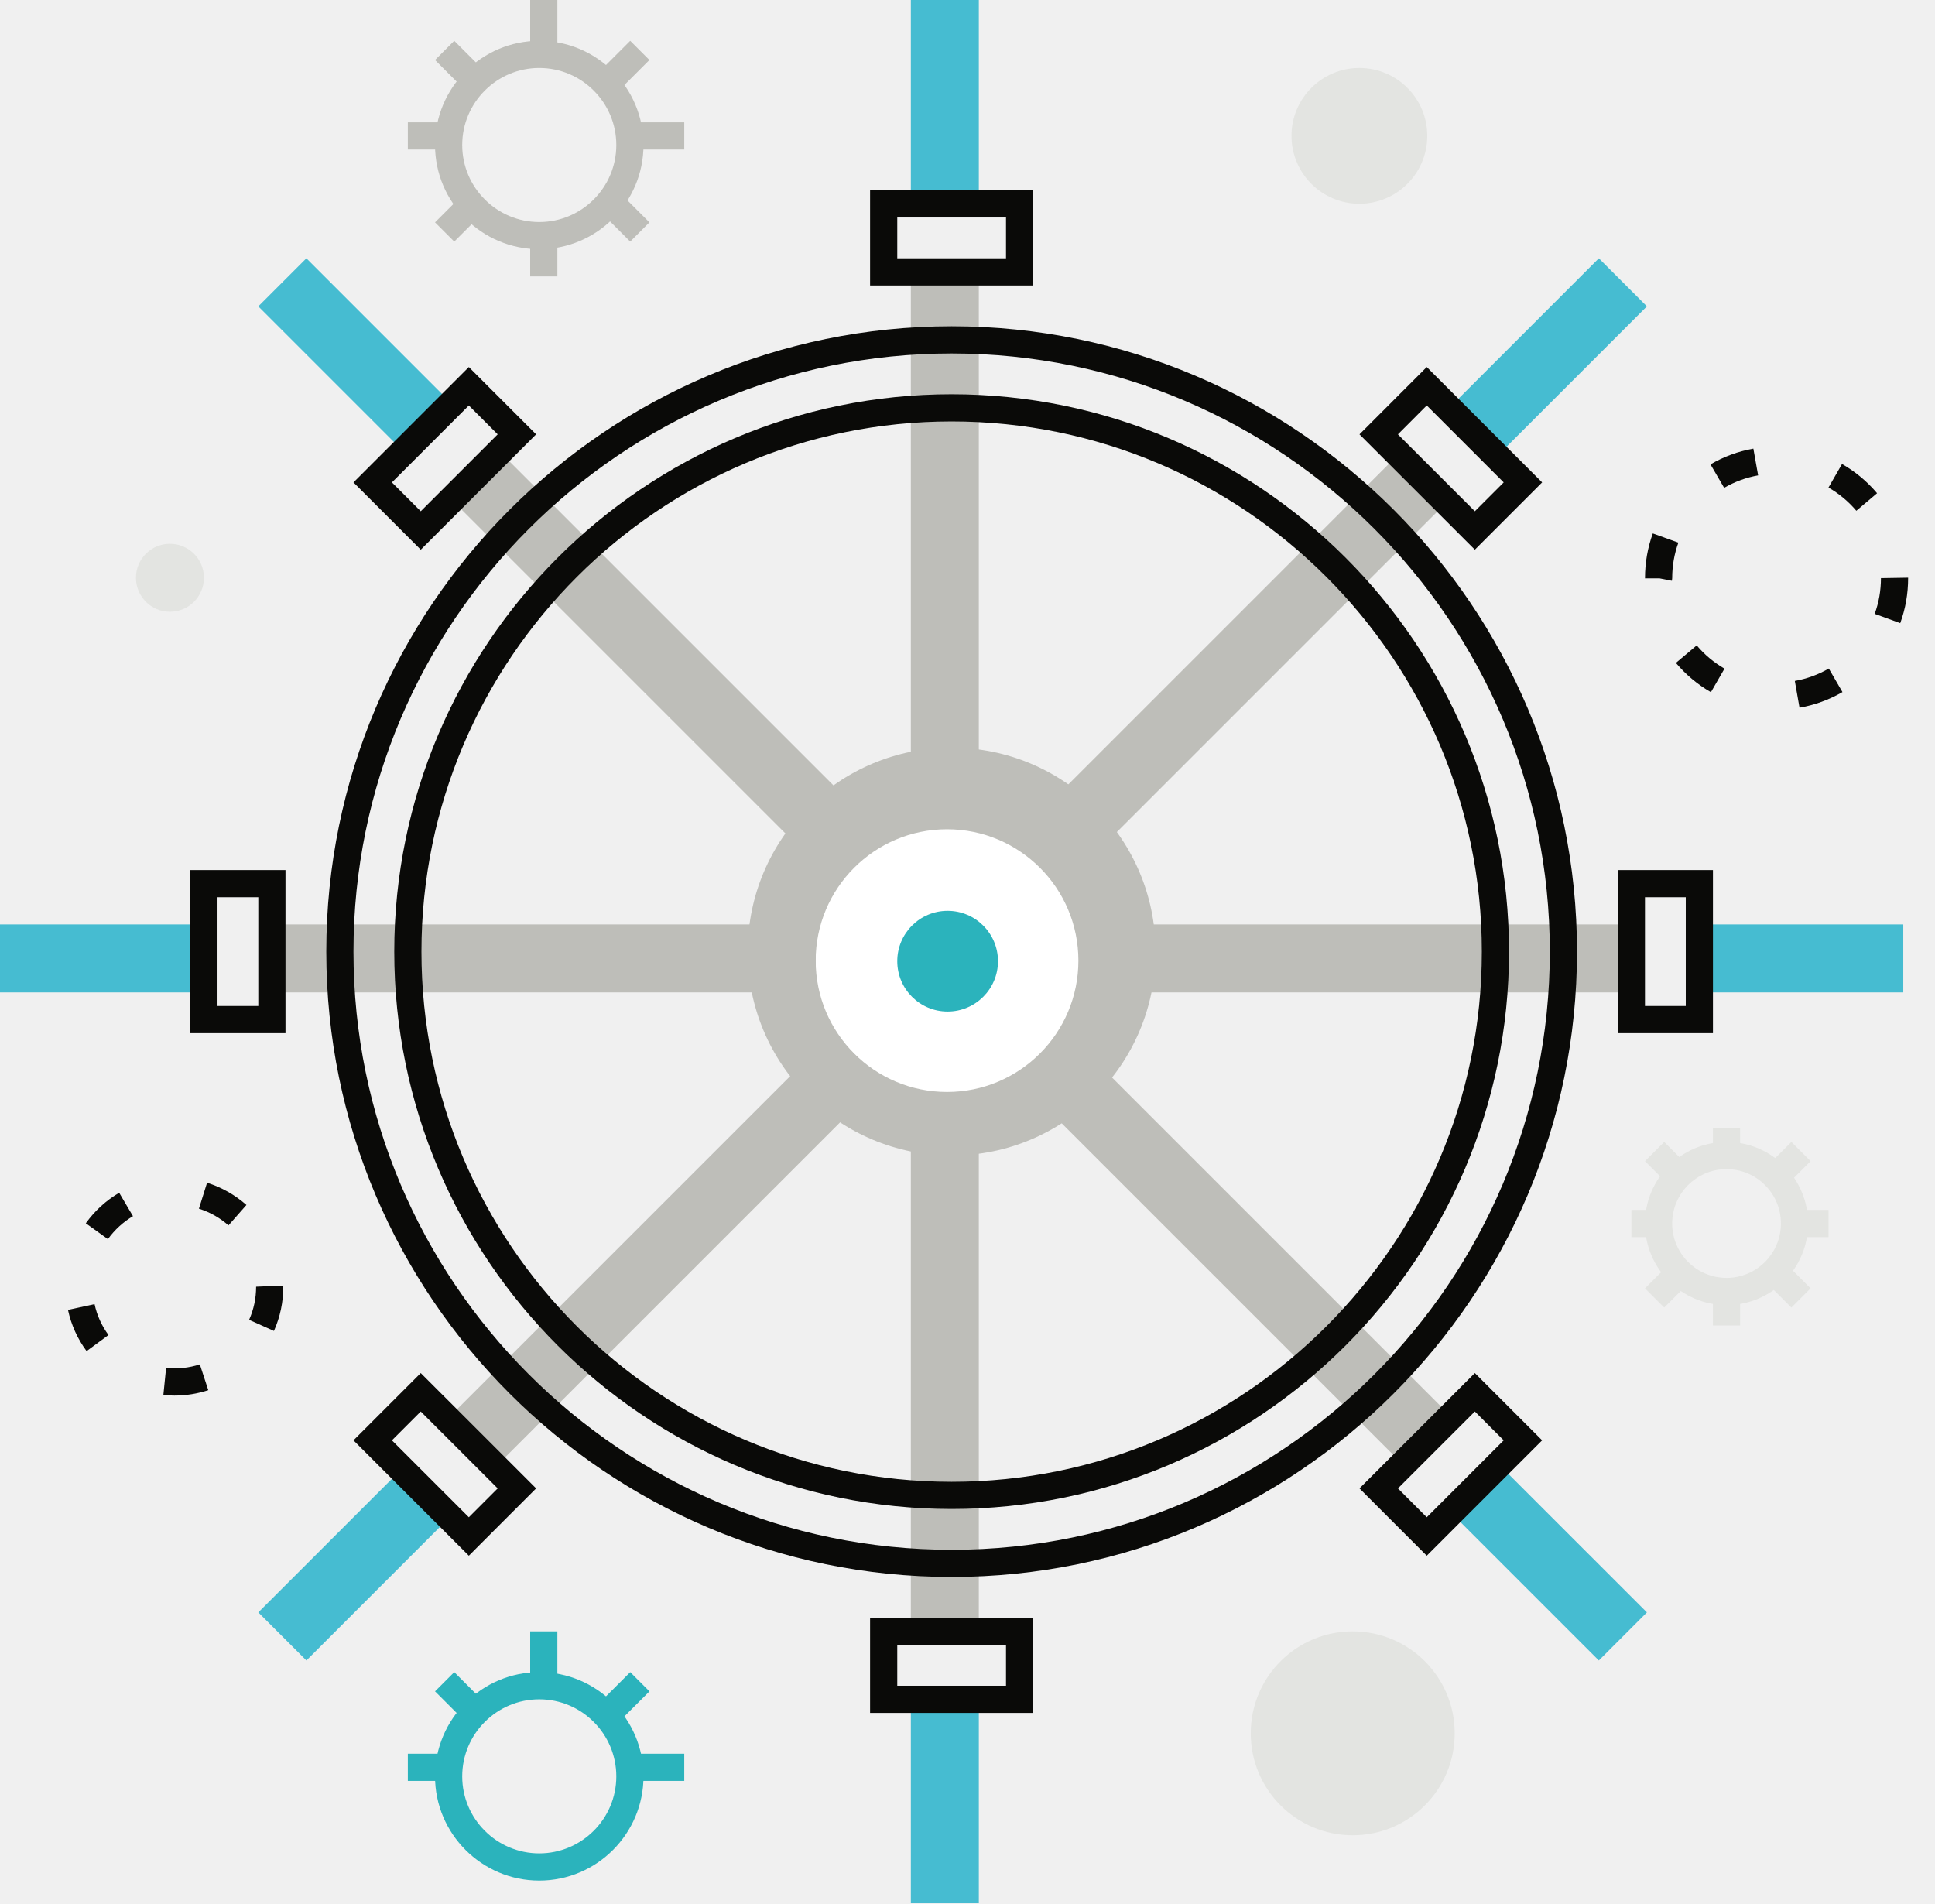
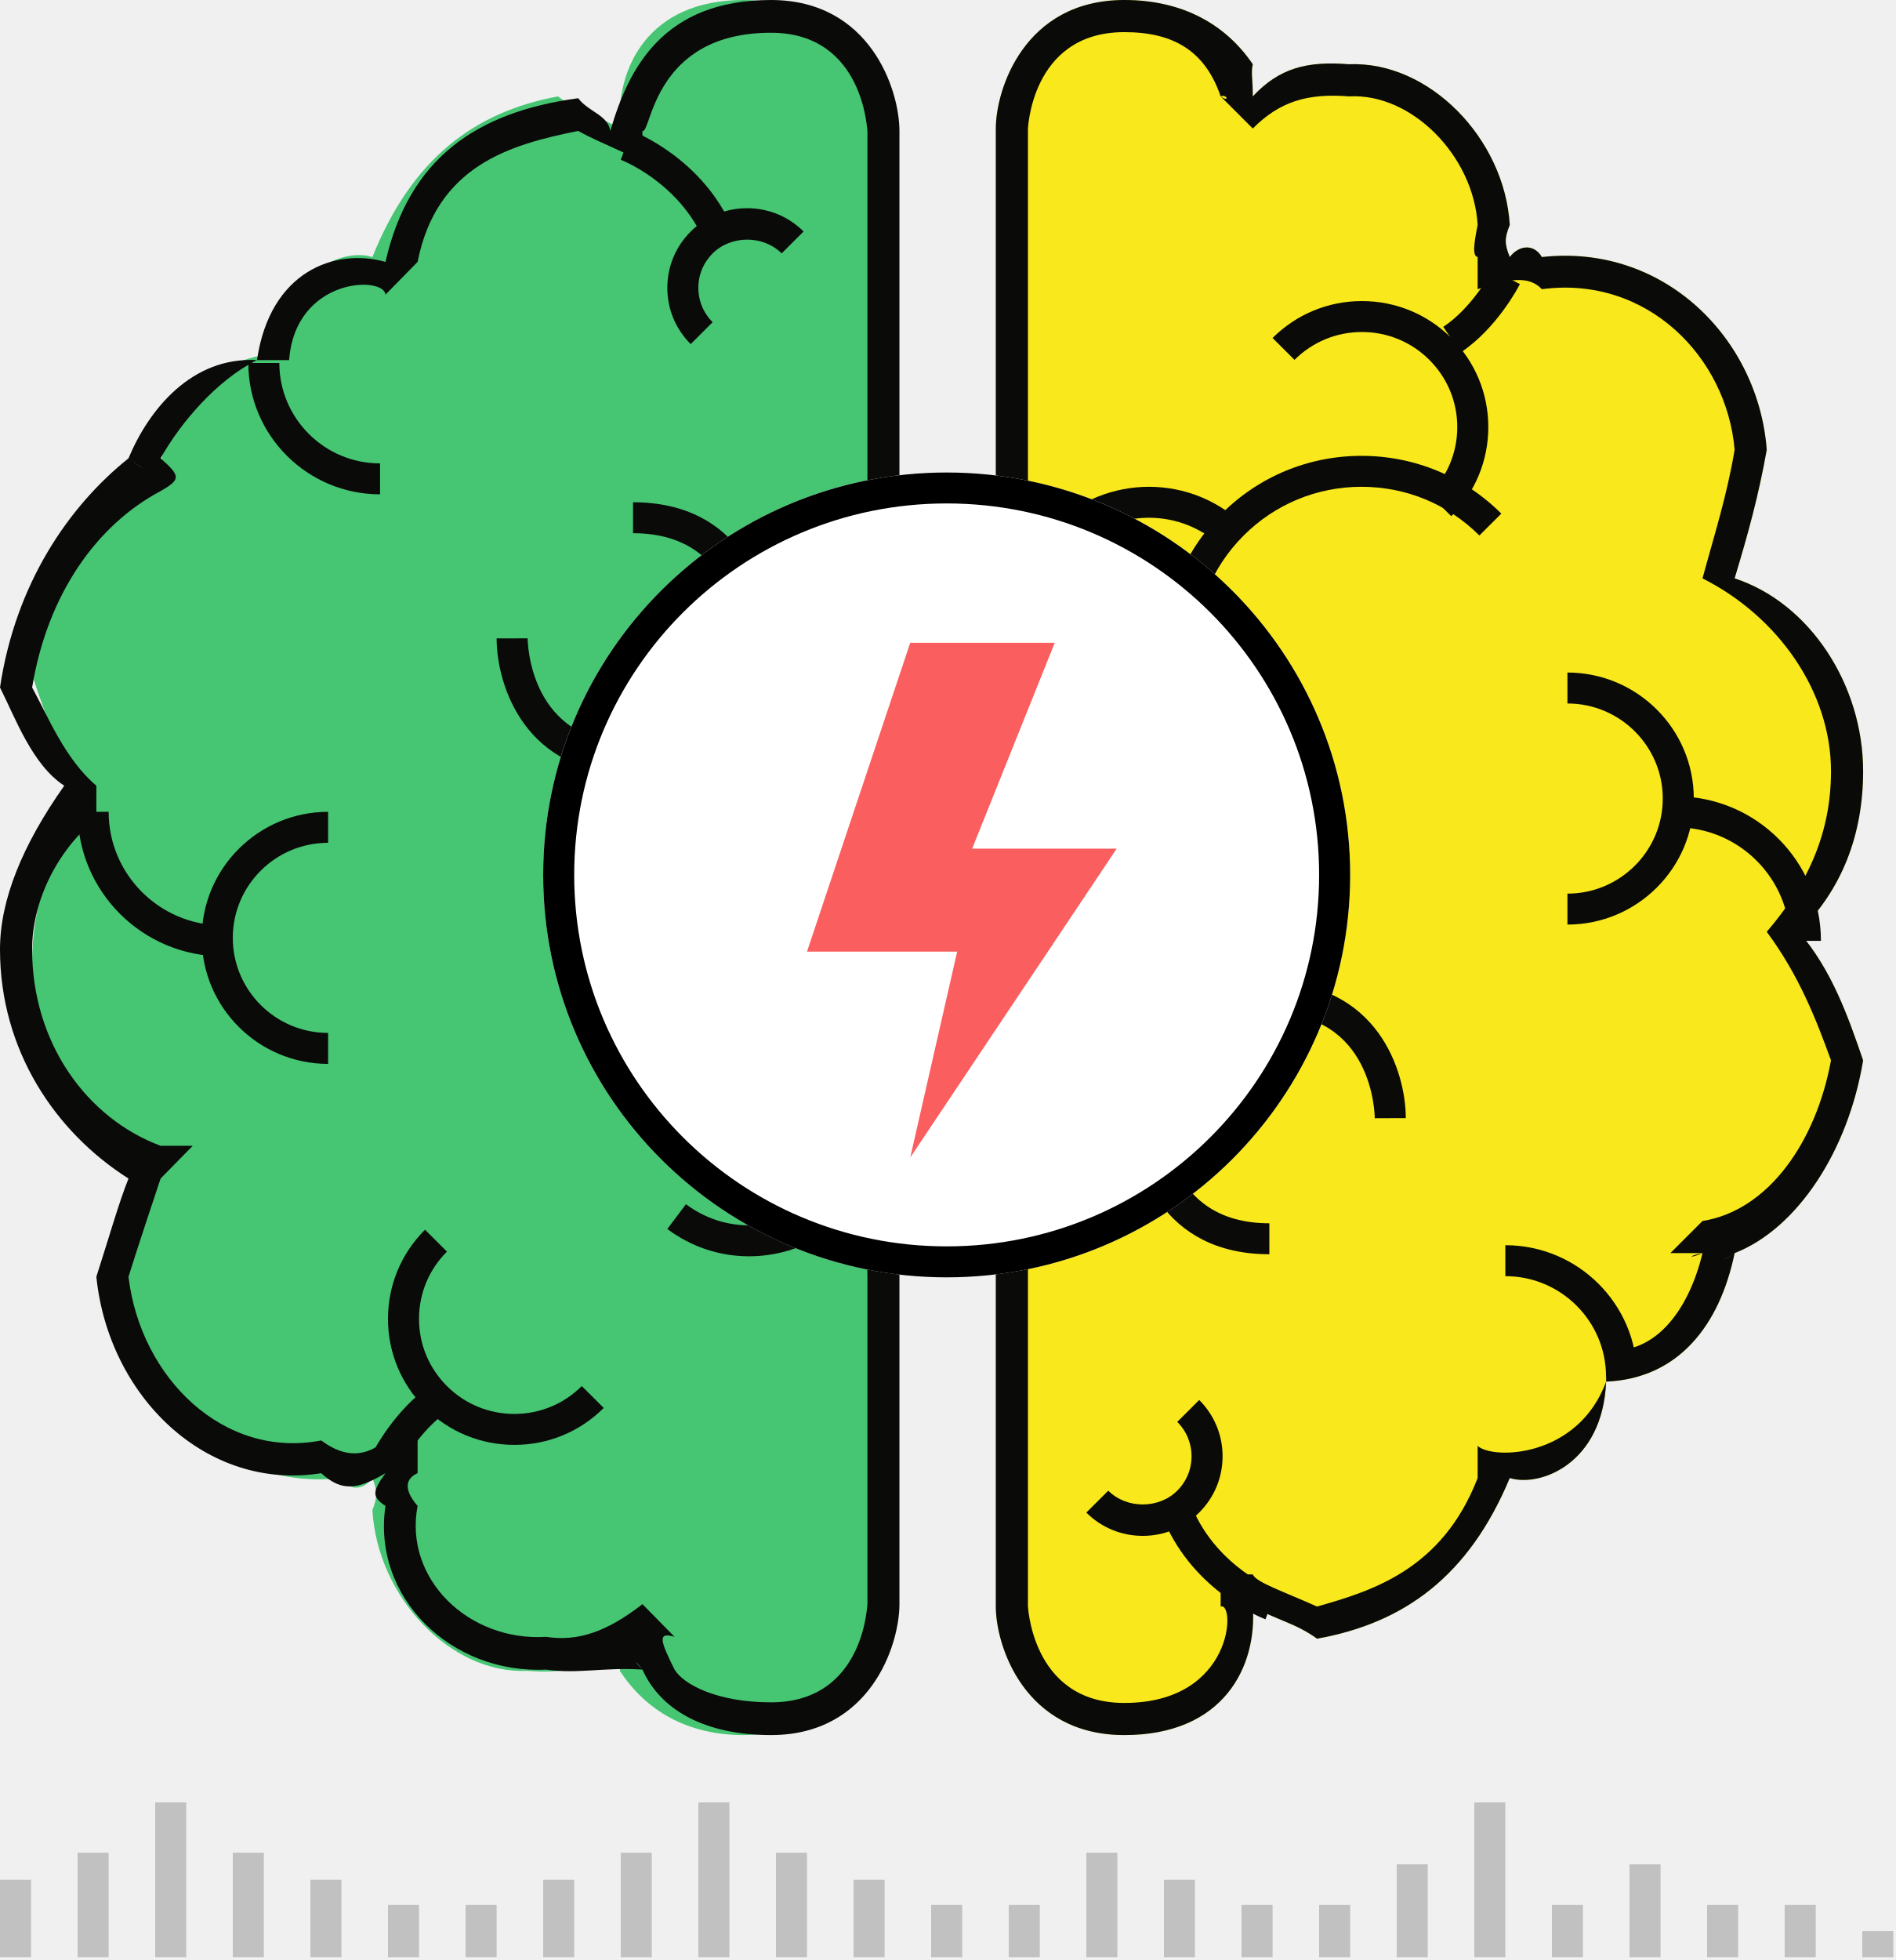
- <svg xmlns="http://www.w3.org/2000/svg" width="61px" height="60px" viewBox="0 0 61 60" version="1.1">
+ <svg xmlns="http://www.w3.org/2000/svg" width="59px" height="61px" viewBox="0 0 59 61" version="1.1">
  <defs />
  <g id="Home" stroke="none" stroke-width="1" fill="none" fill-rule="evenodd">
-     <g id="VER_Home-02" transform="translate(-620, -765)">
+     <g id="VER_Home-02" transform="translate(-621, -765)">
      <g id="Choose-Package" transform="translate(39, 732)">
        <g id="11-14" transform="translate(549, 1)">
-           <g id="11-14_icon" transform="translate(32, 32)">
-             <polygon id="Fill-246" fill="#46BCD1" points="28.714 60 30.857 60 30.857 53.571 28.714 53.571" />
-             <polygon id="Fill-247" fill="#BEBEB9" points="28.714 51.429 30.857 51.429 30.857 34.286 28.714 34.286" />
-             <path d="M28.286,53.143 L31.714,53.143 L31.714,51.857 L28.286,51.857 L28.286,53.143 Z M27.429,54 L32.571,54 L32.571,51 L27.429,51 L27.429,54 Z" id="Fill-248" fill="#0A0A08" />
-             <path d="M7.203,38.63 C6.929,38.389 6.615,38.212 6.271,38.104 L6.528,37.286 C6.988,37.431 7.405,37.667 7.769,37.987 L7.203,38.63 Z M3.402,39.063 L2.705,38.564 C2.987,38.171 3.341,37.848 3.757,37.602 L4.192,38.34 C3.884,38.523 3.611,38.772 3.402,39.063 Z M8.636,41.958 L7.853,41.608 C8,41.279 8.074,40.928 8.074,40.563 L8.7,40.536 L8.931,40.548 C8.931,41.049 8.832,41.518 8.636,41.958 Z M2.73,42.594 C2.442,42.204 2.245,41.766 2.143,41.295 L2.981,41.113 C3.057,41.466 3.205,41.793 3.42,42.087 L2.73,42.594 Z M5.498,43.996 C5.38,43.996 5.264,43.99 5.15,43.979 L5.236,43.126 C5.591,43.162 5.96,43.123 6.3,43.012 L6.566,43.826 C6.223,43.938 5.864,43.996 5.498,43.996 L5.498,43.996 Z" id="Fill-504" fill="#0A0A08" />
-             <path d="M54.353,15.379 L53.922,14.639 C54.341,14.395 54.796,14.228 55.274,14.143 L55.424,14.986 C55.045,15.054 54.685,15.186 54.353,15.379 Z M58.52,16.102 C58.271,15.808 57.975,15.561 57.642,15.37 L58.069,14.627 C58.489,14.868 58.861,15.178 59.174,15.549 L58.52,16.102 Z M52.706,18.31 L52.321,18.234 L51.857,18.234 L51.858,18.226 L51.858,18.226 C51.858,17.742 51.94,17.268 52.104,16.816 L52.91,17.107 C52.78,17.465 52.715,17.842 52.715,18.226 L52.706,18.31 Z M59.904,19.645 L59.099,19.352 C59.23,18.993 59.296,18.614 59.296,18.226 L60.153,18.212 L60.153,18.226 C60.153,18.714 60.07,19.191 59.904,19.645 Z M53.936,21.822 C53.516,21.58 53.145,21.27 52.832,20.898 L53.488,20.346 C53.736,20.64 54.031,20.887 54.364,21.079 L53.936,21.822 Z M56.729,22.311 L56.581,21.467 C56.959,21.4 57.32,21.269 57.652,21.076 L58.083,21.818 C57.663,22.061 57.207,22.227 56.729,22.311 L56.729,22.311 Z" id="Fill-505" fill="#0A0A08" />
-             <path d="M36.429,30 C36.429,33.55 33.55,36.429 30,36.429 C26.45,36.429 23.571,33.55 23.571,30 C23.571,26.45 26.45,23.571 30,23.571 C33.55,23.571 36.429,26.45 36.429,30" id="Fill-543" fill="#BEBEB9" />
-             <path d="M33.996,30.284 C33.996,32.571 32.142,34.425 29.855,34.425 C27.568,34.425 25.714,32.571 25.714,30.284 C25.714,27.997 27.568,26.143 29.855,26.143 C32.142,26.143 33.996,27.997 33.996,30.284" id="Fill-544" fill="#FFFFFF" />
-             <path d="M31.461,30.302 C31.461,31.179 30.75,31.889 29.873,31.889 C28.996,31.889 28.286,31.179 28.286,30.302 C28.286,29.425 28.996,28.714 29.873,28.714 C30.75,28.714 31.461,29.425 31.461,30.302" id="Fill-545" fill="#2BB3BC" />
-             <polygon id="Fill-546" fill="#46BCD1" points="28.714 6.429 30.857 6.429 30.857 0 28.714 0" />
-             <polygon id="Fill-547" fill="#BEBEB9" points="28.714 25.714 30.857 25.714 30.857 8.571 28.714 8.571" />
-             <path d="M28.286,8.143 L31.714,8.143 L31.714,6.857 L28.286,6.857 L28.286,8.143 Z M27.429,9 L32.571,9 L32.571,6 L27.429,6 L27.429,9 Z" id="Fill-548" fill="#0A0A08" />
-             <polygon id="Fill-549" fill="#46BCD1" points="53.571 31.286 60 31.286 60 29.143 53.571 29.143" />
-             <polygon id="Fill-550" fill="#BEBEB9" points="34.286 31.286 51.429 31.286 51.429 29.143 34.286 29.143" />
-             <path d="M51.857,31.714 L53.143,31.714 L53.143,28.286 L51.857,28.286 L51.857,31.714 Z M51,32.571 L54,32.571 L54,27.429 L51,27.429 L51,32.571 Z" id="Fill-551" fill="#0A0A08" />
-             <polygon id="Fill-552" fill="#46BCD1" points="0 31.286 6.429 31.286 6.429 29.143 0 29.143" />
-             <polygon id="Fill-553" fill="#BEBEB9" points="8.571 31.286 25.714 31.286 25.714 29.143 8.571 29.143" />
-             <path d="M6.857,31.714 L8.143,31.714 L8.143,28.286 L6.857,28.286 L6.857,31.714 Z M6,32.571 L9,32.571 L9,27.429 L6,27.429 L6,32.571 Z" id="Fill-554" fill="#0A0A08" />
-             <polyline id="Fill-555" fill="#46BCD1" points="12.689 46.286 14.204 47.801 9.659 52.347 8.143 50.831 12.689 46.286" />
-             <polyline id="Fill-556" fill="#BEBEB9" points="26.265 32.571 27.78 34.086 15.658 46.208 14.143 44.693 26.265 32.571" />
-             <path d="M12.355,45.407 L14.78,47.832 L15.689,46.922 L13.264,44.498 L12.355,45.407 Z M14.78,49.044 L11.143,45.407 L13.264,43.286 L16.901,46.922 L14.78,49.044 L14.78,49.044 Z" id="Fill-557" fill="#0A0A08" />
-             <polyline id="Fill-558" fill="#46BCD1" points="47.372 14.204 45.857 12.689 50.403 8.143 51.918 9.658 47.372 14.204" />
-             <polyline id="Fill-559" fill="#BEBEB9" points="33.658 27.78 32.143 26.265 44.264 14.143 45.78 15.658 33.658 27.78" />
-             <path d="M44.069,13.693 L46.494,16.117 L47.403,15.208 L44.978,12.783 L44.069,13.693 Z M46.494,17.329 L42.857,13.693 L44.978,11.571 L48.615,15.208 L46.494,17.329 L46.494,17.329 Z" id="Fill-560" fill="#0A0A08" />
-             <polyline id="Fill-561" fill="#46BCD1" points="45.857 47.801 47.372 46.286 51.918 50.831 50.403 52.347 45.857 47.801" />
-             <polyline id="Fill-562" fill="#BEBEB9" points="32.143 34.086 33.658 32.571 45.78 44.693 44.265 46.208 32.143 34.086" />
-             <path d="M44.069,46.922 L44.978,47.832 L47.403,45.407 L46.494,44.498 L44.069,46.922 Z M44.978,49.044 L42.857,46.922 L46.494,43.286 L48.615,45.407 L44.978,49.044 L44.978,49.044 Z" id="Fill-563" fill="#0A0A08" />
-             <polyline id="Fill-564" fill="#46BCD1" points="14.204 12.689 12.689 14.204 8.143 9.658 9.659 8.143 14.204 12.689" />
-             <polyline id="Fill-565" fill="#BEBEB9" points="27.78 26.265 26.265 27.78 14.143 15.658 15.658 14.143 27.78 26.265" />
-             <path d="M12.355,15.208 L13.264,16.117 L15.689,13.693 L14.78,12.783 L12.355,15.208 Z M13.264,17.329 L11.143,15.208 L14.78,11.571 L16.901,13.693 L13.264,17.329 L13.264,17.329 Z" id="Fill-566" fill="#0A0A08" />
-             <path d="M30,11.143 C19.602,11.143 11.143,19.602 11.143,30 C11.143,40.398 19.602,48.857 30,48.857 C40.398,48.857 48.857,40.398 48.857,30 C48.857,19.602 40.398,11.143 30,11.143 Z M30,49.714 C19.13,49.714 10.286,40.87 10.286,30 C10.286,19.13 19.13,10.286 30,10.286 C40.87,10.286 49.714,19.13 49.714,30 C49.714,40.87 40.87,49.714 30,49.714 L30,49.714 Z" id="Fill-567" fill="#0A0A08" />
-             <path d="M30,13.286 C20.784,13.286 13.286,20.784 13.286,30 C13.286,39.216 20.784,46.714 30,46.714 C39.216,46.714 46.714,39.216 46.714,30 C46.714,20.784 39.216,13.286 30,13.286 Z M30,47.571 C20.311,47.571 12.429,39.689 12.429,30 C12.429,20.311 20.311,12.429 30,12.429 C39.689,12.429 47.571,20.311 47.571,30 C47.571,39.689 39.689,47.571 30,47.571 L30,47.571 Z" id="Fill-568" fill="#0A0A08" />
-             <path d="M17,2.143 C15.661,2.143 14.571,3.232 14.571,4.572 C14.571,5.911 15.661,7 17,7 C18.339,7 19.429,5.911 19.429,4.572 C19.429,3.232 18.339,2.143 17,2.143 Z M17,7.857 C15.188,7.857 13.714,6.384 13.714,4.572 C13.714,2.76 15.188,1.286 17,1.286 C18.812,1.286 20.286,2.76 20.286,4.572 C20.286,6.384 18.812,7.857 17,7.857 L17,7.857 Z" id="Fill-569" fill="#BEBEB9" />
-             <polygon id="Fill-570" fill="#BEBEB9" points="12.857 4.714 14.286 4.714 14.286 3.857 12.857 3.857" />
-             <polygon id="Fill-571" fill="#BEBEB9" points="20.143 4.714 21.571 4.714 21.571 3.857 20.143 3.857" />
-             <polygon id="Fill-572" fill="#BEBEB9" points="16.714 1.428 17.571 1.428 17.571 0 16.714 0" />
-             <polygon id="Fill-573" fill="#BEBEB9" points="16.714 8.714 17.571 8.714 17.571 7.286 16.714 7.286" />
-             <polyline id="Fill-574" fill="#BEBEB9" points="14.724 2.902 13.714 1.892 14.32 1.286 15.33 2.296 14.724 2.902" />
-             <polyline id="Fill-575" fill="#BEBEB9" points="19.867 7.616 18.857 6.606 19.463 6 20.473 7.01 19.867 7.616" />
-             <polyline id="Fill-576" fill="#BEBEB9" points="19.463 2.902 18.857 2.296 19.867 1.286 20.473 1.892 19.463 2.902" />
-             <polyline id="Fill-577" fill="#BEBEB9" points="14.32 7.616 13.714 7.01 14.724 6 15.33 6.606 14.32 7.616" />
-             <path d="M17,53.571 C15.661,53.571 14.571,54.661 14.571,56 C14.571,57.339 15.661,58.428 17,58.428 C18.339,58.428 19.429,57.339 19.429,56 C19.429,54.661 18.339,53.571 17,53.571 Z M17,59.286 C15.189,59.286 13.714,57.812 13.714,56 C13.714,54.188 15.189,52.714 17,52.714 C18.812,52.714 20.286,54.188 20.286,56 C20.286,57.812 18.812,59.286 17,59.286 L17,59.286 Z" id="Fill-578" fill="#2BB3BC" />
-             <polygon id="Fill-579" fill="#2BB3BC" points="12.857 56.143 14.286 56.143 14.286 55.286 12.857 55.286" />
-             <polygon id="Fill-580" fill="#2BB3BC" points="20.143 56.143 21.571 56.143 21.571 55.286 20.143 55.286" />
-             <polygon id="Fill-581" fill="#2BB3BC" points="16.714 52.857 17.571 52.857 17.571 51.429 16.714 51.429" />
-             <polyline id="Fill-583" fill="#2BB3BC" points="14.724 54.33 13.714 53.32 14.32 52.714 15.33 53.724 14.724 54.33" />
-             <polyline id="Fill-585" fill="#2BB3BC" points="19.463 54.33 18.857 53.724 19.868 52.714 20.474 53.32 19.463 54.33" />
-             <path d="M54.429,36.857 C53.483,36.857 52.714,37.626 52.714,38.571 C52.714,39.517 53.483,40.286 54.429,40.286 C55.374,40.286 56.143,39.517 56.143,38.571 C56.143,37.626 55.374,36.857 54.429,36.857 Z M54.429,41.143 C53.01,41.143 51.857,39.99 51.857,38.571 C51.857,37.153 53.01,36 54.429,36 C55.847,36 57,37.153 57,38.571 C57,39.99 55.847,41.143 54.429,41.143 L54.429,41.143 Z" id="Fill-587" fill="#E3E4E1" />
-             <polygon id="Fill-588" fill="#E3E4E1" points="51.429 39 52.5 39 52.5 38.143 51.429 38.143" />
-             <polygon id="Fill-589" fill="#E3E4E1" points="56.571 39 57.643 39 57.643 38.143 56.571 38.143" />
-             <polygon id="Fill-590" fill="#E3E4E1" points="54 36.643 54.857 36.643 54.857 35.571 54 35.571" />
-             <polygon id="Fill-591" fill="#E3E4E1" points="54 41.786 54.857 41.786 54.857 40.714 54 40.714" />
-             <polyline id="Fill-592" fill="#E3E4E1" points="52.615 37.364 51.857 36.606 52.463 36 53.221 36.758 52.615 37.364" />
-             <polyline id="Fill-593" fill="#E3E4E1" points="56.472 41.221 55.714 40.463 56.32 39.857 57.078 40.615 56.472 41.221" />
-             <polyline id="Fill-594" fill="#E3E4E1" points="56.32 37.364 55.714 36.758 56.472 36 57.078 36.606 56.32 37.364" />
-             <polyline id="Fill-595" fill="#E3E4E1" points="52.463 41.221 51.857 40.615 52.615 39.857 53.221 40.463 52.463 41.221" />
-             <path d="M6.429,18.214 C6.429,18.806 5.949,19.286 5.357,19.286 C4.765,19.286 4.286,18.806 4.286,18.214 C4.286,17.622 4.765,17.143 5.357,17.143 C5.949,17.143 6.429,17.622 6.429,18.214" id="Fill-596" fill="#E3E4E1" />
-             <path d="M44.994,4.283 C44.994,5.465 44.036,6.423 42.854,6.423 C41.672,6.423 40.714,5.465 40.714,4.283 C40.714,3.101 41.672,2.143 42.854,2.143 C44.036,2.143 44.994,3.101 44.994,4.283" id="Fill-599" fill="#E3E4E1" />
-             <path d="M45.859,54.643 C45.859,56.419 44.419,57.857 42.644,57.857 C40.868,57.857 39.429,56.419 39.429,54.643 C39.429,52.867 40.868,51.429 42.644,51.429 C44.419,51.429 45.859,52.867 45.859,54.643" id="Fill-601" fill="#E3E4E1" />
+           <g id="11-14_icon" transform="translate(33, 32)">
+             <path d="M35,54 C31.877,54 31,51.204 31,50 L31,38 C31,37.815 31.217,36.939 32,36 C31.408,36.047 31,35.46 31,35 L31,19 C31,19.364 31.011,18.061 32,17 C31.377,16.404 31,15.686 31,15 L31,4 C31,2.796 31.878,3.1918912e-14 35,3.1918912e-14 C36.834,3.1918912e-14 38.17,0.775 39,2 C38.938,2.273 39,2.415 39,3 C39.824,2.118 40.683,1.894 42,2 C44.474,1.894 46.838,4.299 47,7 C46.838,7.414 46.83,7.574 47,8 C47.28,7.629 47.75,7.575 48,8 C51.818,7.575 54.744,10.555 55,14 C54.744,15.434 54.421,16.605 54,18 C56.337,18.763 58,21.309 58,24 C58,25.987 57.332,27.696 56,29 C57.031,30.195 57.535,31.647 58,33 C57.535,35.829 55.942,38.243 54,39 C53.535,39.285 53.535,39.298 54,39 C53.535,41.252 52.245,42.905 50,43 C49.897,45.557 47.943,46.293 47,46 C45.723,49.06 43.71,50.515 41,51 C40.334,50.515 39.753,50.426 39,50 C39.136,51.865 38.1,54 35,54 L35,54 Z" id="Path" fill="#F8E81C" />
+             <path d="M23.148,54 C21.382,54 20.096,53.225 19.296,52 C19.356,51.727 19.296,51.585 19.296,51 C18.502,51.882 17.676,52.106 16.407,52 C14.024,52.106 11.749,49.701 11.593,47 C11.749,46.586 11.756,46.426 11.593,46 C11.323,46.371 10.871,46.425 10.63,46 C6.953,46.425 4.135,43.445 3.889,40 C4.135,38.566 4.446,37.395 4.852,36 C2.601,35.237 1,32.691 1,30 C1,28.013 1.644,26.304 2.926,25 C1.933,23.804 1.448,22.353 1,21 C1.448,18.17 2.982,15.756 4.852,15 C5.3,14.715 5.3,14.702 4.852,15 C5.3,12.748 6.542,11.095 8.704,11 C8.802,8.443 10.684,7.707 11.593,8 C12.822,4.94 14.761,3.485 17.37,3 C18.012,3.485 18.571,3.574 19.296,4 C19.165,2.135 20.163,3.1918912e-14 23.148,3.1918912e-14 C26.155,3.1918912e-14 27,2.796 27,4 L27,16 C27,16.185 26.791,17.06 26.037,18 C26.607,17.953 27,18.54 27,19 L27,35 C27,34.636 26.989,35.938 26.037,37 C26.637,37.596 27,38.314 27,39 L27,50 C27,51.204 26.155,54 23.148,54 L23.148,54 Z" id="Path" fill="#46C573" />
+             <path d="M6.926,29.763 C4.439,29.763 2.416,27.746 2.416,25.266 L3.382,25.266 C3.382,27.215 4.972,28.8 6.926,28.8 L6.926,29.763" id="Fill-413-Copy" fill="#0A0A08" />
+             <path d="M11.831,15.385 C9.57,15.385 7.73,13.551 7.73,11.297 L8.696,11.297 C8.696,13.02 10.102,14.422 11.831,14.422 L11.831,15.385" id="Fill-414-Copy" fill="#0A0A08" />
+             <path d="M10.214,33.111 C8.045,33.111 6.281,31.352 6.281,29.189 C6.281,27.026 8.045,25.266 10.214,25.266 L10.214,26.23 C8.578,26.23 7.247,27.557 7.247,29.189 C7.247,30.82 8.578,32.147 10.214,32.147 L10.214,33.111" id="Fill-415-Copy" fill="#0A0A08" />
+             <path d="M21.502,10.709 C21.032,10.241 20.774,9.618 20.774,8.957 C20.775,8.295 21.033,7.673 21.503,7.205 C21.972,6.737 22.595,6.48 23.259,6.48 C23.923,6.48 24.547,6.737 25.016,7.205 L24.333,7.886 C23.76,7.315 22.76,7.314 22.186,7.886 C21.899,8.172 21.74,8.552 21.74,8.957 C21.74,9.361 21.898,9.742 22.185,10.027 L21.502,10.709" id="Fill-416-Copy" fill="#0A0A08" />
+             <path d="M16.012,44.968 C14.961,44.968 13.973,44.56 13.231,43.819 C12.488,43.079 12.078,42.094 12.078,41.046 C12.078,39.998 12.488,39.013 13.231,38.272 L13.914,38.953 C13.353,39.513 13.044,40.255 13.044,41.046 C13.044,41.836 13.353,42.579 13.914,43.138 C14.474,43.697 15.219,44.005 16.012,44.005 C16.805,44.005 17.55,43.697 18.111,43.138 L18.794,43.819 C18.051,44.56 17.063,44.968 16.012,44.968 L16.012,44.968" id="Fill-417-Copy" fill="#0A0A08" />
+             <path d="M12.457,45.657 L11.595,45.223 C11.623,45.167 12.295,43.855 13.444,43.089 L13.981,43.891 C13.047,44.512 12.463,45.646 12.457,45.657" id="Fill-418-Copy" fill="#0A0A08" />
+             <path d="M21.936,7.525 C21.147,5.672 19.343,4.98 19.325,4.973 L19.664,4.071 C19.754,4.104 21.877,4.92 22.825,7.149 L21.936,7.525" id="Fill-419-Copy" fill="#0A0A08" />
+             <path d="M19.707,24.103 C16.348,24.103 15.46,21.333 15.46,19.868 L16.426,19.868 L15.943,19.868 L16.426,19.866 C16.427,20 16.482,23.139 19.707,23.139 C22.952,23.139 22.989,20.001 22.989,19.868 C22.988,19.735 22.934,16.595 19.707,16.595 L19.707,15.632 C23.067,15.632 23.955,18.403 23.955,19.868 C23.955,21.333 23.067,24.103 19.707,24.103" id="Fill-420-Copy" fill="#0A0A08" />
+             <path d="M23.316,39.099 C22.403,39.099 21.518,38.806 20.774,38.249 L21.354,37.478 C22.055,38.003 22.918,38.226 23.786,38.102 C24.653,37.979 25.421,37.527 25.947,36.827 L26.72,37.406 C26.038,38.311 25.045,38.897 23.922,39.056 C23.72,39.085 23.517,39.099 23.316,39.099" id="Fill-421-Copy" fill="#0A0A08" />
+             <path d="M23.215,18.428 L22.706,17.609 C23.881,16.885 25.162,17.107 25.216,17.117 L25.043,18.064 L25.129,17.591 L25.045,18.065 C25.035,18.063 24.066,17.903 23.215,18.428" id="Fill-422-Copy" fill="#0A0A08" />
+             <path d="M56.687,29.282 L55.721,29.282 C55.721,27.333 54.131,25.748 52.177,25.748 L52.177,24.784 C54.663,24.784 56.687,26.802 56.687,29.282" id="Fill-424-Copy" fill="#0A0A08" />
+             <path d="M50.964,42.843 L49.997,42.843 C49.997,41.119 48.591,39.717 46.862,39.717 L46.862,38.754 C49.124,38.754 50.964,40.588 50.964,42.843" id="Fill-425-Copy" fill="#0A0A08" />
+             <path d="M48.795,28.775 L48.795,27.812 C50.431,27.812 51.763,26.484 51.763,24.853 C51.763,23.221 50.431,21.894 48.795,21.894 L48.795,20.931 C50.964,20.931 52.729,22.69 52.729,24.853 C52.729,27.016 50.964,28.775 48.795,28.775" id="Fill-426-Copy" fill="#0A0A08" />
+             <path d="M35.575,47.8 C34.911,47.8 34.287,47.543 33.818,47.075 L34.501,46.394 C35.075,46.965 36.075,46.965 36.648,46.394 C36.935,46.108 37.094,45.728 37.094,45.323 C37.094,44.919 36.936,44.538 36.649,44.253 L37.332,43.571 C37.801,44.039 38.06,44.662 38.06,45.323 C38.059,45.985 37.801,46.607 37.331,47.075 C36.862,47.543 36.239,47.8 35.575,47.8" id="Fill-427-Copy" fill="#0A0A08" />
+             <path d="M45.179,16.066 L44.496,15.385 C45.056,14.826 45.366,14.083 45.366,13.292 C45.366,12.502 45.056,11.759 44.496,11.2 C43.936,10.641 43.191,10.333 42.397,10.333 C41.605,10.333 40.86,10.641 40.299,11.2 L39.616,10.519 C40.359,9.778 41.347,9.37 42.397,9.37 C43.449,9.37 44.436,9.778 45.179,10.519 C45.922,11.26 46.332,12.245 46.332,13.292 C46.332,14.34 45.922,15.325 45.179,16.066" id="Fill-428-Copy" fill="#0A0A08" />
+             <path d="M38.033,24.663 C35.634,22.269 35.634,18.376 38.033,15.985 C39.195,14.826 40.741,14.187 42.385,14.187 C44.029,14.187 45.575,14.826 46.737,15.985 L46.054,16.666 C45.074,15.688 43.771,15.15 42.385,15.15 C40.999,15.15 39.696,15.688 38.717,16.666 C36.694,18.682 36.694,21.964 38.717,23.981 L38.033,24.663" id="Fill-429-Copy" fill="#0A0A08" />
+             <path d="M45.467,10.974 L44.93,10.173 C45.864,9.552 46.448,8.418 46.454,8.407 L47.316,8.841 C47.288,8.896 46.616,10.209 45.467,10.974" id="Fill-430-Copy" fill="#0A0A08" />
+             <path d="M39.395,50.397 C39.305,50.363 37.182,49.548 36.234,47.319 L37.123,46.943 C37.911,48.795 39.716,49.488 39.734,49.494 L39.395,50.397" id="Fill-431-Copy" fill="#0A0A08" />
+             <path d="M39.516,39.035 C36.156,39.035 35.268,36.265 35.268,34.8 C35.268,33.335 36.156,30.565 39.516,30.565 C42.875,30.565 43.763,33.335 43.763,34.8 L42.797,34.8 L43.28,34.8 L42.797,34.802 C42.796,34.668 42.741,31.528 39.516,31.528 C36.271,31.528 36.234,34.667 36.234,34.8 C36.235,34.933 36.289,38.072 39.516,38.072 L39.516,39.035" id="Fill-432-Copy" fill="#0A0A08" />
+             <path d="M33.141,17.419 L32.369,16.84 C33.775,14.974 36.442,14.595 38.315,15.997 L37.735,16.768 C36.289,15.685 34.228,15.977 33.141,17.419" id="Fill-433-Copy" fill="#0A0A08" />
+             <path d="M34.359,37.215 C34.046,37.215 33.839,37.179 33.818,37.175 L33.992,36.227 L33.905,36.701 L33.99,36.227 C33.999,36.228 34.969,36.388 35.819,35.864 L36.328,36.683 C35.61,37.126 34.852,37.215 34.359,37.215" id="Fill-434-Copy" fill="#0A0A08" />
+             <path d="M20,49.925 L21,50.943 C20.462,50.778 20.55,51.064 21,51.962 C21.269,52.413 22.306,52.981 24,52.981 C26.962,52.981 27,49.82 27,49.925 L27,39.736 C27,38.592 26.766,38.032 26,37.698 L26,36.679 L26,36.679 C26.989,35.834 27,34.574 27,34.642 L27,19.358 C27,18.19 25.578,18.037 26,18.34 L26,17.321 C26.915,17.063 26.997,15.889 27,15.283 L27,4.075 C26.999,4.181 26.944,1.019 24,1.019 C20.316,1.019 20.278,4.18 20,4.075 L20,5.094 L20,5.094 C19.619,4.772 18.755,4.497 18,4.075 C15.887,4.497 13.595,5.148 13,8.151 L12,9.17 L12,9.17 C11.957,8.581 9.196,8.628 9,11.208 L9,11.208 L8,11.208 C6.777,11.811 5.627,13.138 5,14.264 C5.627,14.818 5.632,14.922 5,15.283 L6,15.283 L5,15.283 C3.023,16.333 1.482,18.473 1,21.396 C1.482,22.272 2.024,23.631 3,24.453 L3,24.453 L3,25.472 C1.705,26.54 1,28.127 1,29.547 C1,32.475 2.717,34.811 5,35.66 L6,35.66 L5,36.679 C4.767,37.382 4.374,38.545 4,39.736 C4.374,42.881 6.962,45.419 10,44.83 C10.786,45.419 11.429,45.31 12,44.83 L13,44.83 L13,45.849 C12.612,46.021 12.567,46.37 13,46.868 C12.567,49.125 14.572,51.091 17,50.943 C17.97,51.091 18.867,50.807 20,49.925 L20,49.925 Z M24,54 C21.95,54 20.564,53.225 20,51.962 C19.768,51.727 19.703,51.585 20,51.962 C18.849,51.882 17.958,52.106 17,51.962 C14.026,52.106 11.576,49.701 12,46.868 C11.576,46.586 11.584,46.426 12,45.849 C11.117,46.371 10.63,46.425 10,45.849 C6.411,46.425 3.376,43.445 3,39.736 C3.376,38.566 3.711,37.395 4,36.679 C1.724,35.237 0,32.691 0,29.547 C0,28.013 0.693,26.304 2,24.453 C1.005,23.804 0.482,22.353 0,21.396 C0.482,18.17 2.135,15.756 4,14.264 C4.63,14.715 4.63,14.702 4,14.264 C4.63,12.748 5.968,11.095 8,11.208 C8.403,8.443 10.429,7.707 12,8.151 C12.731,4.94 14.819,3.485 18,3.057 C18.321,3.485 18.923,3.574 19,4.075 C19.562,2.135 20.637,3.1918912e-14 24,3.1918912e-14 C27.09,3.1918912e-14 28,2.796 28,4.075 L28,15.283 C28,16.185 27.775,17.06 27,17.321 C27.577,17.953 28,18.54 28,19.358 L28,34.642 C28,34.636 27.988,35.938 27,36.679 C27.609,37.596 28,38.314 28,39.736 L28,49.925 C28,51.204 27.09,54 24,54 L24,54 Z" id="Fill-412-Copy" fill="#0A0A08" />
+             <path d="M35,1 C32.037,1 32,4.164 32,4 L32,15 C32,15.399 32.224,15.961 33,17 L33,17 L33,17 C32.01,18.159 32,19.421 32,19 L32,35 C32,35.782 33.281,35.96 33,36 L33,37 C32.039,36.945 32,38.207 32,38 L32,50 C32.001,49.836 32.054,53 35,53 C38.426,53 38.463,49.836 38,50 L38,49 L39,49 C39.097,49.244 39.928,49.519 41,50 C42.685,49.519 44.889,48.868 46,46 L46,45 L46,45 C46.464,45.432 49.119,45.386 50,43 L50,43 L50,42 C51.445,42.2 52.551,40.872 53,39 C52.551,39.191 52.546,39.086 53,39 L52,39 L53,38 C55.055,37.674 56.537,35.532 57,33 C56.537,31.73 56.015,30.371 55,29 L55,29 L55,29 C56.322,27.461 57,25.872 57,24 C57,21.521 55.349,19.184 53,18 L52,18 L53,18 C53.377,16.611 53.756,15.447 54,14 C53.756,11.108 51.267,8.567 48,9 C47.59,8.567 46.972,8.676 46,9 L46,9 L46,8 C45.835,7.966 45.878,7.615 46,7 C45.878,4.859 43.95,2.892 42,3 C40.683,2.892 39.82,3.175 39,4 L39,4 L38,3 C38.287,3.204 38.201,2.918 38,3 C37.511,1.569 36.513,1 35,1 Z M35,54 C31.877,54 31,51.204 31,50 L31,38 C31,37.815 31.217,36.939 32,36 C31.408,36.047 31,35.46 31,35 L31,19 C31,19.364 31.011,18.061 32,17 C31.377,16.404 31,15.686 31,15 L31,4 C31,2.796 31.878,3.1918912e-14 35,3.1918912e-14 C36.834,3.1918912e-14 38.17,0.775 39,2 C38.938,2.273 39,2.415 39,3 C39.824,2.118 40.683,1.894 42,2 C44.474,1.894 46.838,4.299 47,7 C46.838,7.414 46.83,7.574 47,8 C47.28,7.629 47.75,7.575 48,8 C51.818,7.575 54.744,10.555 55,14 C54.744,15.434 54.421,16.605 54,18 C56.337,18.763 58,21.309 58,24 C58,25.987 57.332,27.696 56,29 C57.031,30.195 57.535,31.647 58,33 C57.535,35.829 55.942,38.243 54,39 C53.535,39.285 53.535,39.298 54,39 C53.535,41.252 52.245,42.905 50,43 C49.897,45.557 47.943,46.293 47,46 C45.723,49.06 43.71,50.515 41,51 C40.334,50.515 39.753,50.426 39,50 C39.136,51.865 38.1,54 35,54 L35,54 Z" id="Fill-423-Copy" fill="#0A0A08" />
+             <path d="M0,60.912 L0,58.504 L0.966,58.504 L0.966,60.912 L0,60.912 Z M2.416,60.912 L2.416,57.661 L3.382,57.661 L3.382,60.912 L2.416,60.912 Z M4.831,60.912 L4.831,56.095 L5.797,56.095 L5.797,60.912 L4.831,60.912 Z M7.247,60.912 L7.247,57.661 L8.213,57.661 L8.213,60.912 L7.247,60.912 Z M9.662,60.912 L9.662,58.504 L10.629,58.504 L10.629,60.912 L9.662,60.912 Z M12.078,60.912 L12.078,59.287 L13.044,59.287 L13.044,60.912 L12.078,60.912 Z M14.494,60.912 L14.494,59.287 L15.46,59.287 L15.46,60.912 L14.494,60.912 Z M16.909,60.912 L16.909,58.504 L17.875,58.504 L17.875,60.912 L16.909,60.912 Z M19.325,60.912 L19.325,57.661 L20.291,57.661 L20.291,60.912 L19.325,60.912 Z M21.74,60.912 L21.74,56.095 L22.706,56.095 L22.706,60.912 L21.74,60.912 Z M24.156,60.912 L24.156,57.661 L25.122,57.661 L25.122,60.912 L24.156,60.912 Z M26.571,60.912 L26.571,58.504 L27.538,58.504 L27.538,60.912 L26.571,60.912 Z M28.987,60.912 L28.987,59.287 L29.953,59.287 L29.953,60.912 L28.987,60.912 Z M31.403,60.912 L31.403,59.287 L32.369,59.287 L32.369,60.912 L31.403,60.912 Z M33.818,60.912 L33.818,57.661 L34.784,57.661 L34.784,60.912 L33.818,60.912 Z M36.234,60.912 L36.234,58.504 L37.2,58.504 L37.2,60.912 L36.234,60.912 Z M38.649,60.912 L38.649,59.287 L39.616,59.287 L39.616,60.912 L38.649,60.912 Z M41.065,60.912 L41.065,59.287 L42.031,59.287 L42.031,60.912 L41.065,60.912 Z M48.312,60.912 L48.312,59.287 L49.278,59.287 L49.278,60.912 L48.312,60.912 Z M50.727,60.912 L50.727,58.022 L51.694,58.022 L51.694,60.912 L50.727,60.912 Z M53.143,60.912 L53.143,59.287 L54.109,59.287 L54.109,60.912 L53.143,60.912 Z M55.558,60.912 L55.558,59.287 L56.525,59.287 L56.525,60.912 L55.558,60.912 Z M57.974,60.912 L57.974,60.1 L58.94,60.1 L58.94,60.912 L57.974,60.912 Z M43.481,60.912 L43.481,58.022 L44.447,58.022 L44.447,60.912 L43.481,60.912 Z M45.896,60.912 L45.896,56.095 L46.862,56.095 L46.862,60.912 L45.896,60.912 Z" id="Combined-Shape" fill="#C1C1C1" />
+             <g id="Group-3" transform="translate(16.90909, 14.70526)">
+               <ellipse id="Oval-2" fill="#FFFFFF" cx="12.561" cy="12.524" rx="12.561" ry="12.524" />
+               <path d="M12.561,25.049 C5.624,25.049 0,19.441 0,12.524 C0,5.607 5.624,0 12.561,0 C19.498,0 25.122,5.607 25.122,12.524 C25.122,19.441 19.498,25.049 12.561,25.049 Z M12.561,24.085 C18.965,24.085 24.156,18.909 24.156,12.524 C24.156,6.139 18.965,0.963 12.561,0.963 C6.157,0.963 0.966,6.139 0.966,12.524 C0.966,18.909 6.157,24.085 12.561,24.085 Z" id="Oval" fill="#000000" fill-rule="nonzero" />
+               <polyline id="Fill-318-Copy" fill="#FB5E5E" points="15.926 5.299 11.427 5.299 8.213 14.912 12.888 14.912 11.427 21.32 17.854 11.707 13.355 11.707 15.926 5.299" />
+             </g>
          </g>
        </g>
      </g>
    </g>
  </g>
</svg>
